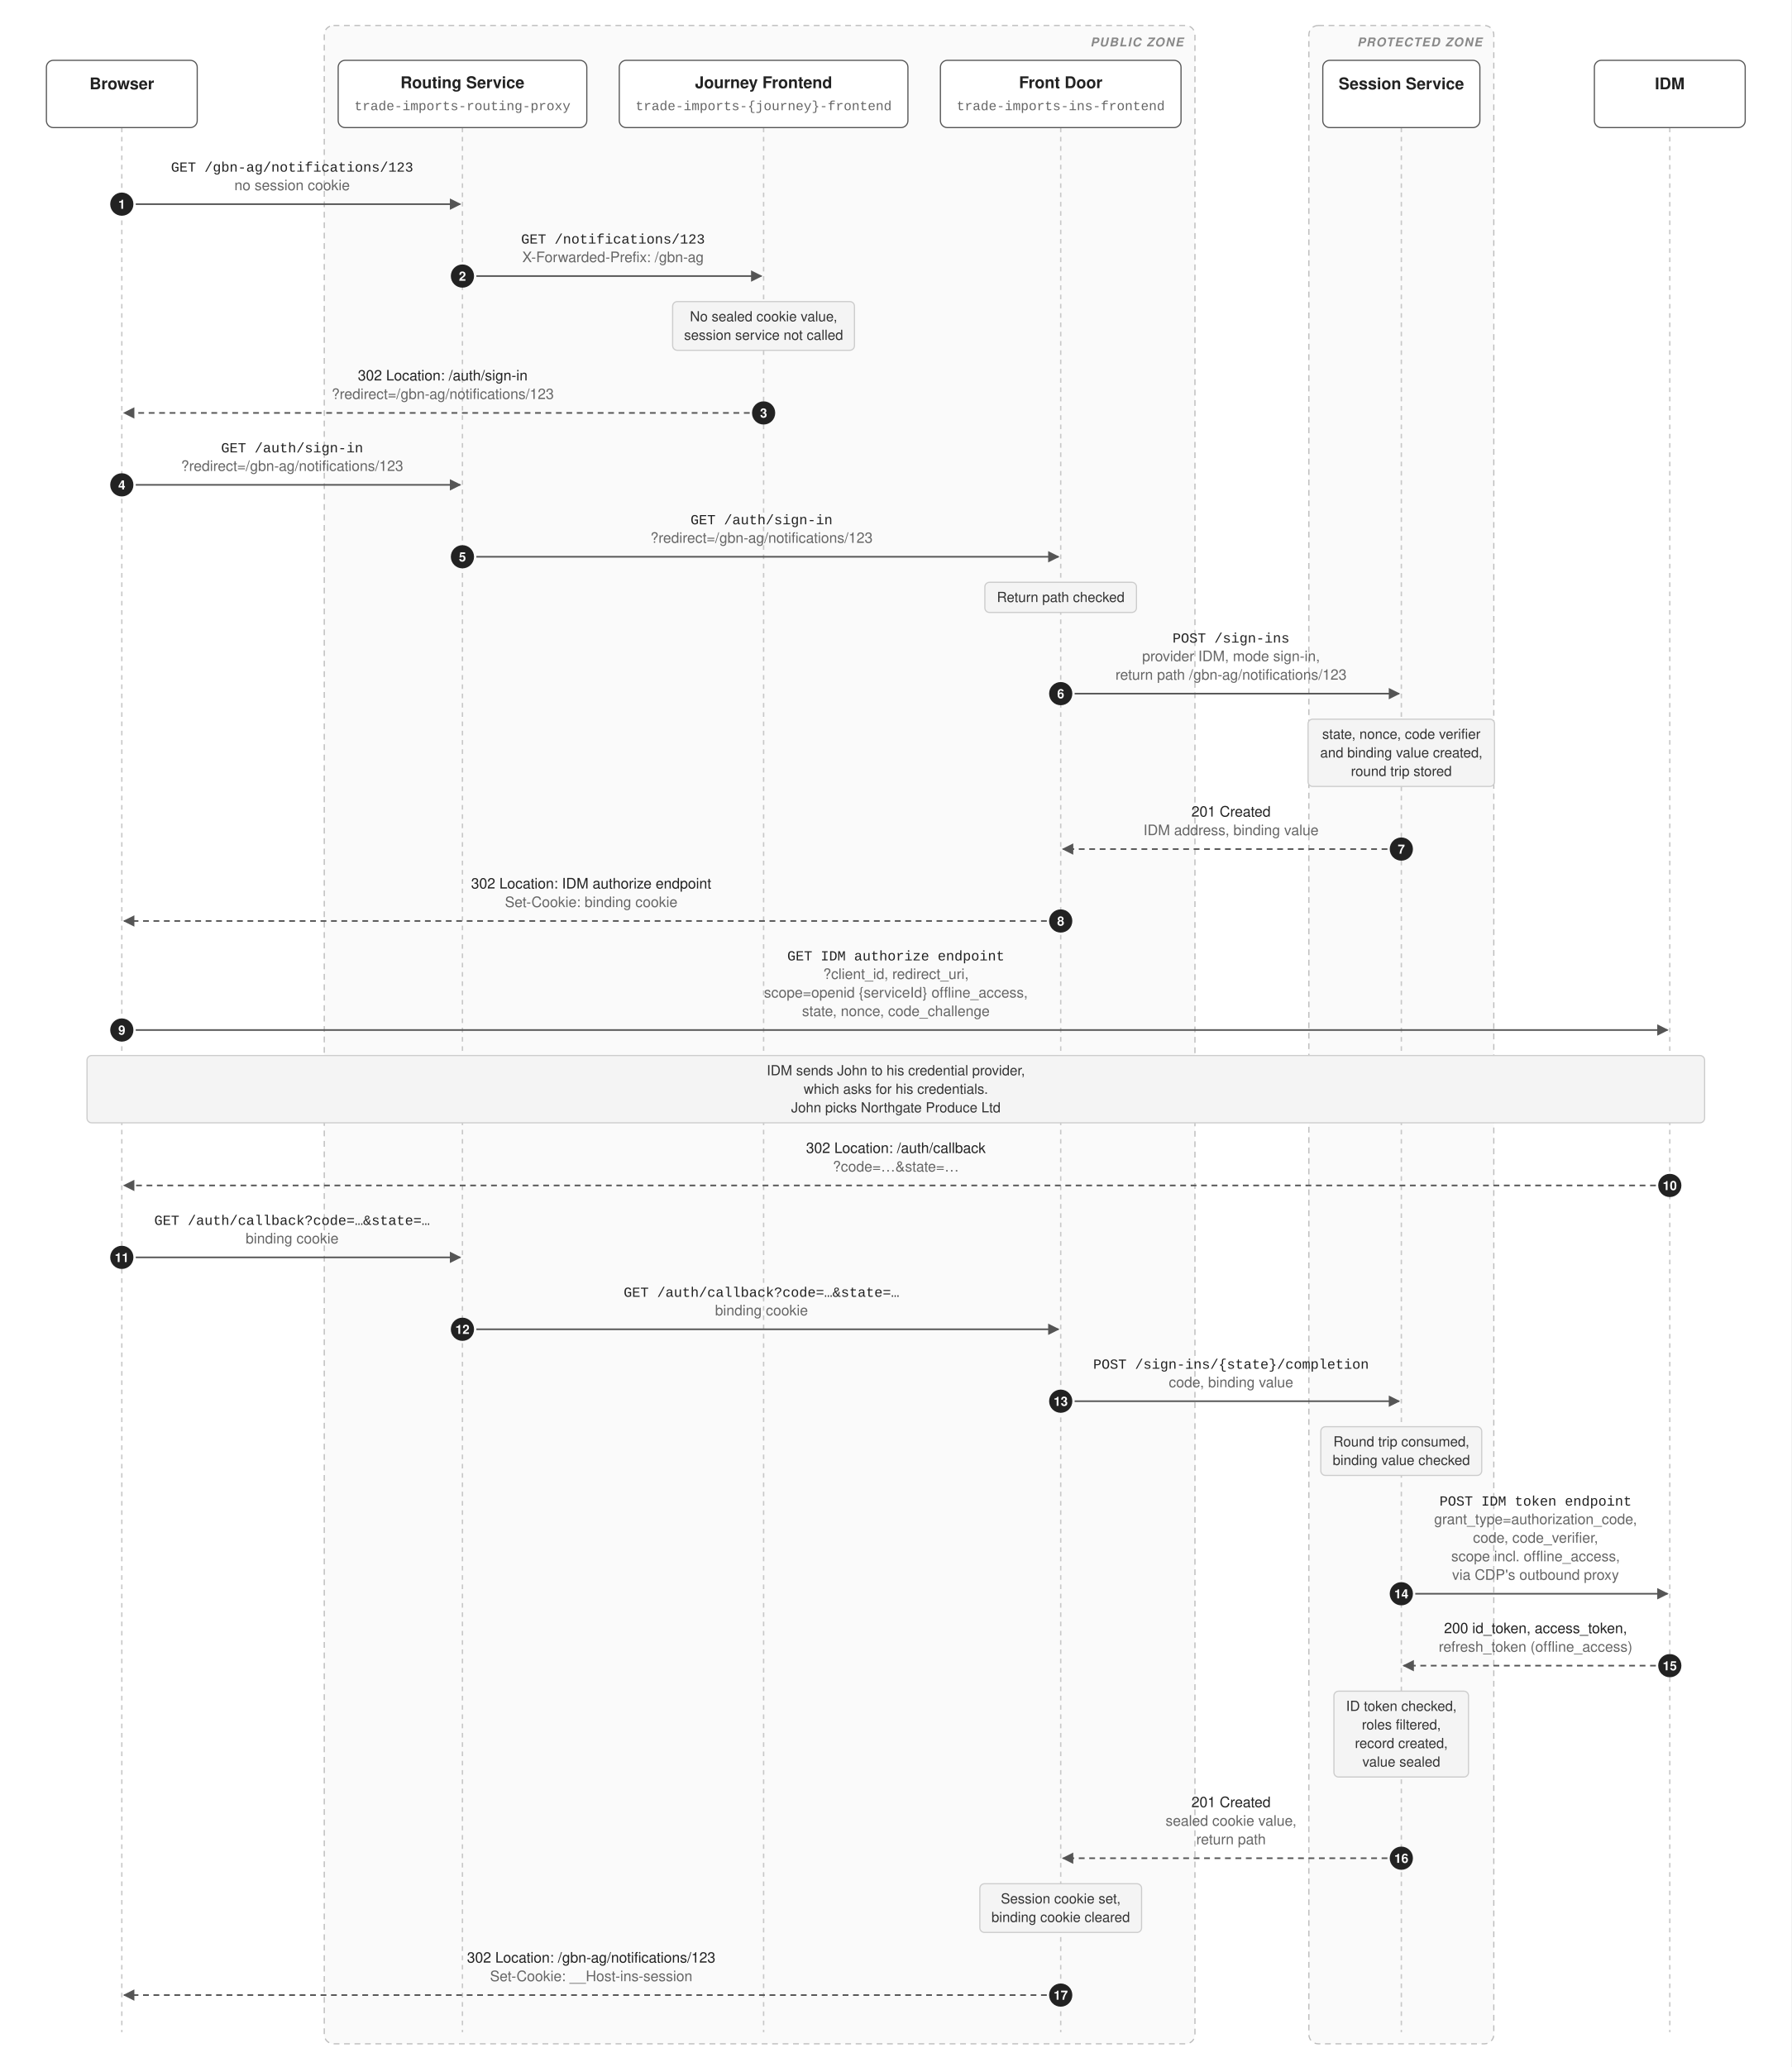
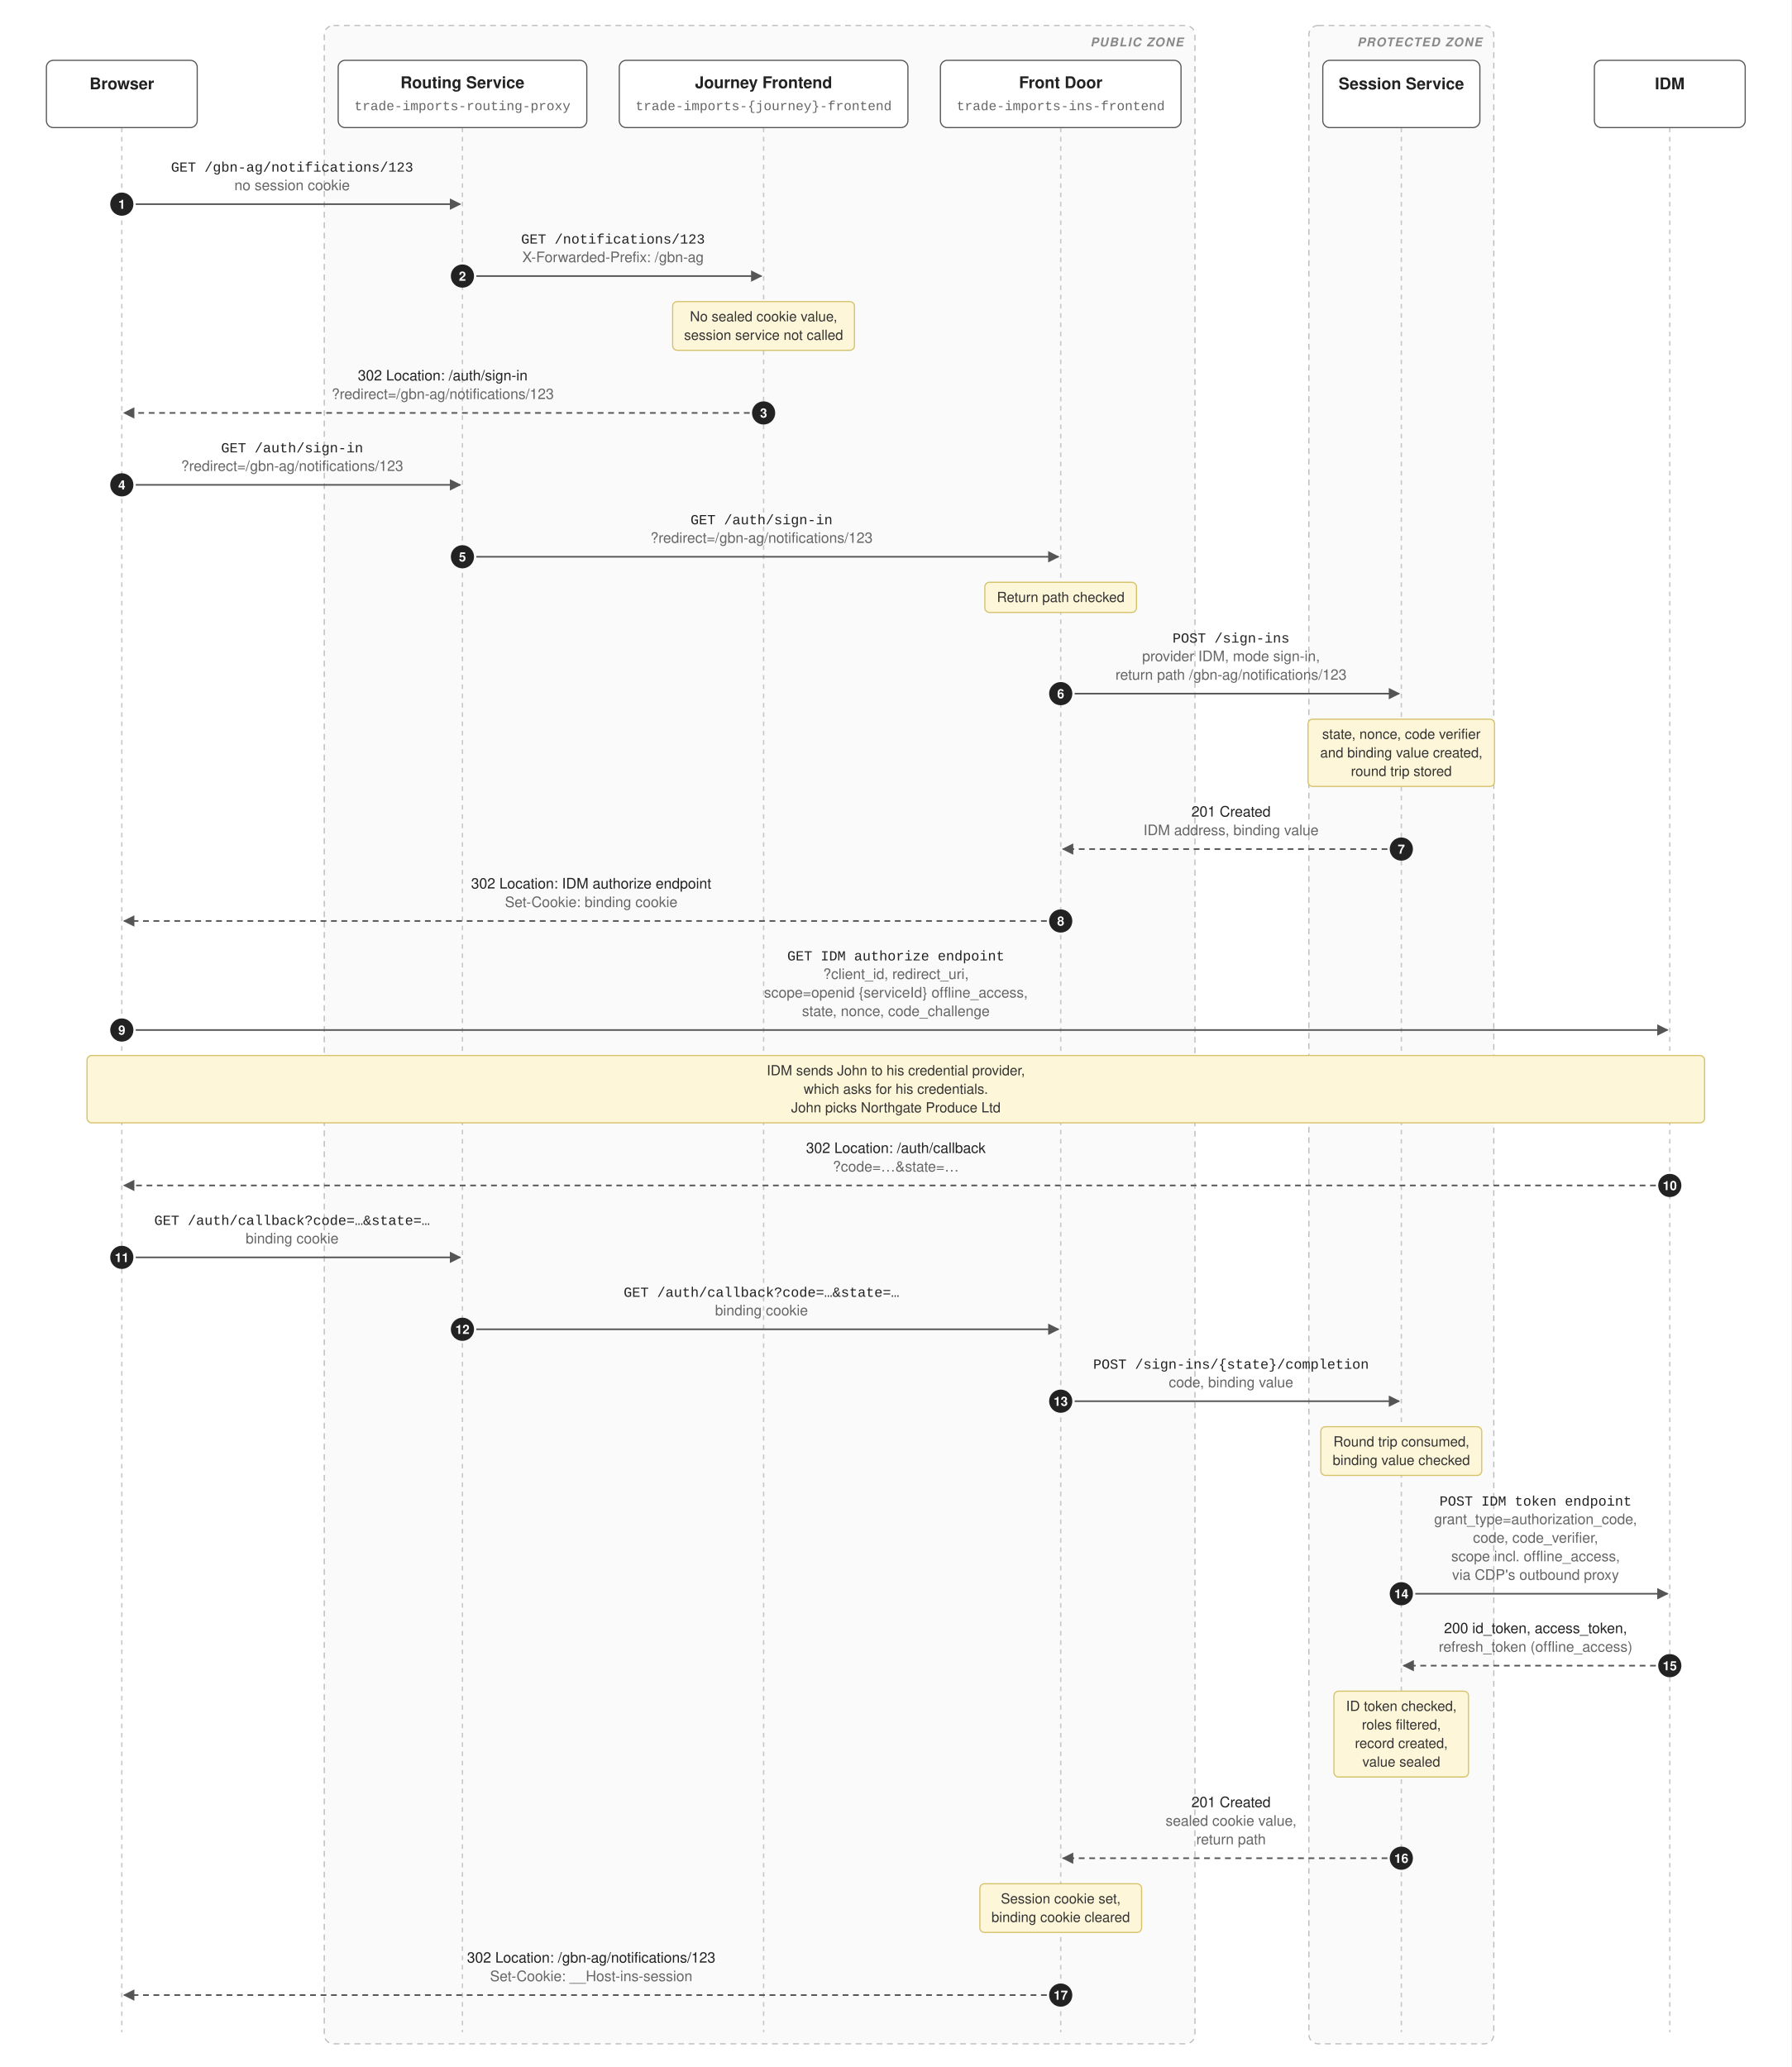
<svg xmlns="http://www.w3.org/2000/svg" viewBox="0 0 1544 1782" width="1544" height="1782" font-family="Helvetica Neue, Helvetica, Arial, sans-serif">
  <defs>
    <marker id="arw" viewBox="0 0 10 10" refX="9" refY="5" markerWidth="7" markerHeight="7" orient="auto-start-reverse">
      <path d="M 0 0 L 10 5 L 0 10 z" fill="#555555" />
    </marker>
  </defs>
  <rect x="0" y="0" width="1544" height="1782" fill="#ffffff" />
  <rect x="279.5" y="22" width="750.5" height="1740" rx="8" fill="#fafafa" stroke="#bbbbbb" stroke-dasharray="5 4" />
  <text x="1020" y="40" font-size="10.5" fill="#888888" text-anchor="end" font-weight="700" font-style="italic" letter-spacing="0.09em">PUBLIC ZONE</text>
  <rect x="1128.2" y="22" width="159.4" height="1740" rx="8" fill="#fafafa" stroke="#bbbbbb" stroke-dasharray="5 4" />
  <text x="1277.5" y="40" font-size="10.5" fill="#888888" text-anchor="end" font-weight="700" font-style="italic" letter-spacing="0.09em">PROTECTED ZONE</text>
  <line x1="105" y1="110" x2="105" y2="1752" stroke="#c8c8c8" stroke-width="1.2" stroke-dasharray="4 4" />
  <rect x="40" y="52" width="130" height="58" rx="6" fill="#ffffff" stroke="#555555" />
  <text x="105" y="77" font-size="14" fill="#222222" text-anchor="middle" font-weight="700">Browser</text>
  <line x1="398.6" y1="110" x2="398.6" y2="1752" stroke="#c8c8c8" stroke-width="1.2" stroke-dasharray="4 4" />
  <rect x="291.5" y="52" width="214.3" height="58" rx="6" fill="#ffffff" stroke="#555555" />
  <text x="398.6" y="76" font-size="14" fill="#222222" text-anchor="middle" font-weight="700">Routing Service</text>
  <text x="398.6" y="95" font-size="11.5" fill="#666666" text-anchor="middle" font-family="Menlo, Consolas, Courier New, monospace">trade-imports-routing-proxy</text>
  <line x1="658.2" y1="110" x2="658.2" y2="1752" stroke="#c8c8c8" stroke-width="1.2" stroke-dasharray="4 4" />
  <rect x="533.8" y="52" width="248.8" height="58" rx="6" fill="#ffffff" stroke="#555555" />
  <text x="658.2" y="76" font-size="14" fill="#222222" text-anchor="middle" font-weight="700">Journey Frontend</text>
  <text x="658.2" y="95" font-size="11.5" fill="#666666" text-anchor="middle" font-family="Menlo, Consolas, Courier New, monospace">trade-imports-{journey}-frontend</text>
  <line x1="914.3" y1="110" x2="914.3" y2="1752" stroke="#c8c8c8" stroke-width="1.2" stroke-dasharray="4 4" />
  <rect x="810.6" y="52" width="207.4" height="58" rx="6" fill="#ffffff" stroke="#555555" />
  <text x="914.3" y="76" font-size="14" fill="#222222" text-anchor="middle" font-weight="700">Front Door</text>
  <text x="914.3" y="95" font-size="11.5" fill="#666666" text-anchor="middle" font-family="Menlo, Consolas, Courier New, monospace">trade-imports-ins-frontend</text>
  <line x1="1207.9" y1="110" x2="1207.9" y2="1752" stroke="#c8c8c8" stroke-width="1.2" stroke-dasharray="4 4" />
  <rect x="1140.2" y="52" width="135.4" height="58" rx="6" fill="#ffffff" stroke="#555555" />
  <text x="1207.9" y="77" font-size="14" fill="#222222" text-anchor="middle" font-weight="700">Session Service</text>
  <line x1="1439.3" y1="110" x2="1439.3" y2="1752" stroke="#c8c8c8" stroke-width="1.2" stroke-dasharray="4 4" />
  <rect x="1374.3" y="52" width="130" height="58" rx="6" fill="#ffffff" stroke="#555555" />
  <text x="1439.3" y="77" font-size="14" fill="#222222" text-anchor="middle" font-weight="700">IDM</text>
  <text x="251.8" y="148" font-size="12" fill="#222222" text-anchor="middle" font-family="Menlo, Consolas, Courier New, monospace">GET /gbn-ag/notifications/123</text>
  <text x="251.8" y="164" font-size="12.5" fill="#666666" text-anchor="middle">no session cookie</text>
  <line x1="117" y1="176" x2="396.6" y2="176" stroke="#555555" stroke-width="1.4" marker-end="url(#arw)" />
  <circle cx="105" cy="176" r="10" fill="#222222" />
  <text x="105" y="180" font-size="11" fill="#ffffff" text-anchor="middle" font-weight="700">1</text>
  <text x="528.4" y="210" font-size="12" fill="#222222" text-anchor="middle" font-family="Menlo, Consolas, Courier New, monospace">GET /notifications/123</text>
  <text x="528.4" y="226" font-size="12.5" fill="#666666" text-anchor="middle">X-Forwarded-Prefix: /gbn-ag</text>
  <line x1="410.6" y1="238" x2="656.2" y2="238" stroke="#555555" stroke-width="1.4" marker-end="url(#arw)" />
  <circle cx="398.6" cy="238" r="10" fill="#222222" />
  <text x="398.6" y="242" font-size="11" fill="#ffffff" text-anchor="middle" font-weight="700">2</text>
-   <rect x="579.8" y="260" width="156.7" height="42" rx="4" fill="#f4f4f4" stroke="#cccccc" />
+   <rect x="579.8" y="260" width="156.7" height="42" rx="4" fill="#fdf6d8" stroke="#d6c26a" />
  <text x="658.2" y="277" font-size="12" fill="#333333" text-anchor="middle">No sealed cookie value,</text>
  <text x="658.2" y="293" font-size="12" fill="#333333" text-anchor="middle">session service not called</text>
  <text x="381.6" y="328" font-size="12.5" fill="#222222" text-anchor="middle">302 Location: /auth/sign-in</text>
  <text x="381.6" y="344" font-size="12.5" fill="#666666" text-anchor="middle">?redirect=/gbn-ag/notifications/123</text>
  <line x1="646.2" y1="356" x2="107" y2="356" stroke="#555555" stroke-width="1.4" stroke-dasharray="5 4" marker-end="url(#arw)" />
  <circle cx="658.2" cy="356" r="10" fill="#222222" />
  <text x="658.2" y="360" font-size="11" fill="#ffffff" text-anchor="middle" font-weight="700">3</text>
  <text x="251.8" y="390" font-size="12" fill="#222222" text-anchor="middle" font-family="Menlo, Consolas, Courier New, monospace">GET /auth/sign-in</text>
  <text x="251.8" y="406" font-size="12.5" fill="#666666" text-anchor="middle">?redirect=/gbn-ag/notifications/123</text>
  <line x1="117" y1="418" x2="396.6" y2="418" stroke="#555555" stroke-width="1.4" marker-end="url(#arw)" />
  <circle cx="105" cy="418" r="10" fill="#222222" />
  <text x="105" y="422" font-size="11" fill="#ffffff" text-anchor="middle" font-weight="700">4</text>
  <text x="656.4" y="452" font-size="12" fill="#222222" text-anchor="middle" font-family="Menlo, Consolas, Courier New, monospace">GET /auth/sign-in</text>
  <text x="656.4" y="468" font-size="12.5" fill="#666666" text-anchor="middle">?redirect=/gbn-ag/notifications/123</text>
  <line x1="410.6" y1="480" x2="912.3" y2="480" stroke="#555555" stroke-width="1.4" marker-end="url(#arw)" />
  <circle cx="398.6" cy="480" r="10" fill="#222222" />
  <text x="398.6" y="484" font-size="11" fill="#ffffff" text-anchor="middle" font-weight="700">5</text>
-   <rect x="848.9" y="502" width="130.7" height="26" rx="4" fill="#f4f4f4" stroke="#cccccc" />
+   <rect x="848.9" y="502" width="130.7" height="26" rx="4" fill="#fdf6d8" stroke="#d6c26a" />
  <text x="914.3" y="519" font-size="12" fill="#333333" text-anchor="middle">Return path checked</text>
  <text x="1061.1" y="554" font-size="12" fill="#222222" text-anchor="middle" font-family="Menlo, Consolas, Courier New, monospace">POST /sign-ins</text>
  <text x="1061.1" y="570" font-size="12.5" fill="#666666" text-anchor="middle">provider IDM, mode sign-in,</text>
  <text x="1061.1" y="586" font-size="12.5" fill="#666666" text-anchor="middle">return path /gbn-ag/notifications/123</text>
  <line x1="926.3" y1="598" x2="1205.9" y2="598" stroke="#555555" stroke-width="1.4" marker-end="url(#arw)" />
  <circle cx="914.3" cy="598" r="10" fill="#222222" />
  <text x="914.3" y="602" font-size="11" fill="#ffffff" text-anchor="middle" font-weight="700">6</text>
-   <rect x="1127.5" y="620" width="160.7" height="58" rx="4" fill="#f4f4f4" stroke="#cccccc" />
+   <rect x="1127.5" y="620" width="160.7" height="58" rx="4" fill="#fdf6d8" stroke="#d6c26a" />
  <text x="1207.9" y="637" font-size="12" fill="#333333" text-anchor="middle">state, nonce, code verifier</text>
  <text x="1207.9" y="653" font-size="12" fill="#333333" text-anchor="middle">and binding value created,</text>
  <text x="1207.9" y="669" font-size="12" fill="#333333" text-anchor="middle">round trip stored</text>
  <text x="1061.1" y="704" font-size="12.5" fill="#222222" text-anchor="middle">201 Created</text>
  <text x="1061.1" y="720" font-size="12.5" fill="#666666" text-anchor="middle">IDM address, binding value</text>
  <line x1="1195.9" y1="732" x2="916.3" y2="732" stroke="#555555" stroke-width="1.4" stroke-dasharray="5 4" marker-end="url(#arw)" />
  <circle cx="1207.9" cy="732" r="10" fill="#222222" />
  <text x="1207.9" y="736" font-size="11" fill="#ffffff" text-anchor="middle" font-weight="700">7</text>
  <text x="509.6" y="766" font-size="12.5" fill="#222222" text-anchor="middle">302 Location: IDM authorize endpoint</text>
  <text x="509.6" y="782" font-size="12.5" fill="#666666" text-anchor="middle">Set-Cookie: binding cookie</text>
  <line x1="902.3" y1="794" x2="107" y2="794" stroke="#555555" stroke-width="1.4" stroke-dasharray="5 4" marker-end="url(#arw)" />
  <circle cx="914.3" cy="794" r="10" fill="#222222" />
  <text x="914.3" y="798" font-size="11" fill="#ffffff" text-anchor="middle" font-weight="700">8</text>
  <text x="772.2" y="828" font-size="12" fill="#222222" text-anchor="middle" font-family="Menlo, Consolas, Courier New, monospace">GET IDM authorize endpoint</text>
  <text x="772.2" y="844" font-size="12.5" fill="#666666" text-anchor="middle">?client_id, redirect_uri,</text>
  <text x="772.2" y="860" font-size="12.5" fill="#666666" text-anchor="middle">scope=openid {serviceId} offline_access,</text>
  <text x="772.2" y="876" font-size="12.5" fill="#666666" text-anchor="middle">state, nonce, code_challenge</text>
  <line x1="117" y1="888" x2="1437.3" y2="888" stroke="#555555" stroke-width="1.4" marker-end="url(#arw)" />
  <circle cx="105" cy="888" r="10" fill="#222222" />
  <text x="105" y="892" font-size="11" fill="#ffffff" text-anchor="middle" font-weight="700">9</text>
-   <rect x="75" y="910" width="1394.3" height="58" rx="4" fill="#f4f4f4" stroke="#cccccc" />
+   <rect x="75" y="910" width="1394.3" height="58" rx="4" fill="#fdf6d8" stroke="#d6c26a" />
  <text x="772.2" y="927" font-size="12" fill="#333333" text-anchor="middle">IDM sends John to his credential provider,</text>
  <text x="772.2" y="943" font-size="12" fill="#333333" text-anchor="middle">which asks for his credentials.</text>
  <text x="772.2" y="959" font-size="12" fill="#333333" text-anchor="middle">John picks Northgate Produce Ltd</text>
  <text x="772.2" y="994" font-size="12.5" fill="#222222" text-anchor="middle">302 Location: /auth/callback</text>
  <text x="772.2" y="1010" font-size="12.5" fill="#666666" text-anchor="middle">?code=…&amp;state=…</text>
  <line x1="1427.3" y1="1022" x2="107" y2="1022" stroke="#555555" stroke-width="1.4" stroke-dasharray="5 4" marker-end="url(#arw)" />
  <circle cx="1439.3" cy="1022" r="10" fill="#222222" />
  <text x="1439.3" y="1026" font-size="11" fill="#ffffff" text-anchor="middle" font-weight="700">10</text>
  <text x="251.8" y="1056" font-size="12" fill="#222222" text-anchor="middle" font-family="Menlo, Consolas, Courier New, monospace">GET /auth/callback?code=…&amp;state=…</text>
  <text x="251.8" y="1072" font-size="12.5" fill="#666666" text-anchor="middle">binding cookie</text>
  <line x1="117" y1="1084" x2="396.6" y2="1084" stroke="#555555" stroke-width="1.4" marker-end="url(#arw)" />
  <circle cx="105" cy="1084" r="10" fill="#222222" />
  <text x="105" y="1088" font-size="11" fill="#ffffff" text-anchor="middle" font-weight="700">11</text>
  <text x="656.4" y="1118" font-size="12" fill="#222222" text-anchor="middle" font-family="Menlo, Consolas, Courier New, monospace">GET /auth/callback?code=…&amp;state=…</text>
  <text x="656.4" y="1134" font-size="12.5" fill="#666666" text-anchor="middle">binding cookie</text>
  <line x1="410.6" y1="1146" x2="912.3" y2="1146" stroke="#555555" stroke-width="1.4" marker-end="url(#arw)" />
  <circle cx="398.6" cy="1146" r="10" fill="#222222" />
  <text x="398.6" y="1150" font-size="11" fill="#ffffff" text-anchor="middle" font-weight="700">12</text>
  <text x="1061.1" y="1180" font-size="12" fill="#222222" text-anchor="middle" font-family="Menlo, Consolas, Courier New, monospace">POST /sign-ins/{state}/completion</text>
  <text x="1061.1" y="1196" font-size="12.5" fill="#666666" text-anchor="middle">code, binding value</text>
  <line x1="926.3" y1="1208" x2="1205.9" y2="1208" stroke="#555555" stroke-width="1.4" marker-end="url(#arw)" />
  <circle cx="914.3" cy="1208" r="10" fill="#222222" />
  <text x="914.3" y="1212" font-size="11" fill="#ffffff" text-anchor="middle" font-weight="700">13</text>
-   <rect x="1138.5" y="1230" width="138.7" height="42" rx="4" fill="#f4f4f4" stroke="#cccccc" />
+   <rect x="1138.5" y="1230" width="138.7" height="42" rx="4" fill="#fdf6d8" stroke="#d6c26a" />
  <text x="1207.9" y="1247" font-size="12" fill="#333333" text-anchor="middle">Round trip consumed,</text>
  <text x="1207.9" y="1263" font-size="12" fill="#333333" text-anchor="middle">binding value checked</text>
  <text x="1323.6" y="1298" font-size="12" fill="#222222" text-anchor="middle" font-family="Menlo, Consolas, Courier New, monospace">POST IDM token endpoint</text>
  <text x="1323.6" y="1314" font-size="12.5" fill="#666666" text-anchor="middle">grant_type=authorization_code,</text>
  <text x="1323.6" y="1330" font-size="12.5" fill="#666666" text-anchor="middle">code, code_verifier,</text>
  <text x="1323.6" y="1346" font-size="12.5" fill="#666666" text-anchor="middle">scope incl. offline_access,</text>
  <text x="1323.6" y="1362" font-size="12.5" fill="#666666" text-anchor="middle">via CDP's outbound proxy</text>
  <line x1="1219.9" y1="1374" x2="1437.3" y2="1374" stroke="#555555" stroke-width="1.4" marker-end="url(#arw)" />
  <circle cx="1207.9" cy="1374" r="10" fill="#222222" />
  <text x="1207.9" y="1378" font-size="11" fill="#ffffff" text-anchor="middle" font-weight="700">14</text>
  <text x="1323.6" y="1408" font-size="12.5" fill="#222222" text-anchor="middle">200 id_token, access_token,</text>
  <text x="1323.6" y="1424" font-size="12.5" fill="#666666" text-anchor="middle">refresh_token (offline_access)</text>
  <line x1="1427.3" y1="1436" x2="1209.9" y2="1436" stroke="#555555" stroke-width="1.4" stroke-dasharray="5 4" marker-end="url(#arw)" />
  <circle cx="1439.3" cy="1436" r="10" fill="#222222" />
  <text x="1439.3" y="1440" font-size="11" fill="#ffffff" text-anchor="middle" font-weight="700">15</text>
-   <rect x="1149.8" y="1458" width="116" height="74" rx="4" fill="#f4f4f4" stroke="#cccccc" />
+   <rect x="1149.8" y="1458" width="116" height="74" rx="4" fill="#fdf6d8" stroke="#d6c26a" />
  <text x="1207.9" y="1475" font-size="12" fill="#333333" text-anchor="middle">ID token checked,</text>
  <text x="1207.9" y="1491" font-size="12" fill="#333333" text-anchor="middle">roles filtered,</text>
  <text x="1207.9" y="1507" font-size="12" fill="#333333" text-anchor="middle">record created,</text>
  <text x="1207.9" y="1523" font-size="12" fill="#333333" text-anchor="middle">value sealed</text>
  <text x="1061.1" y="1558" font-size="12.5" fill="#222222" text-anchor="middle">201 Created</text>
  <text x="1061.1" y="1574" font-size="12.5" fill="#666666" text-anchor="middle">sealed cookie value,</text>
  <text x="1061.1" y="1590" font-size="12.5" fill="#666666" text-anchor="middle">return path</text>
  <line x1="1195.9" y1="1602" x2="916.3" y2="1602" stroke="#555555" stroke-width="1.4" stroke-dasharray="5 4" marker-end="url(#arw)" />
  <circle cx="1207.9" cy="1602" r="10" fill="#222222" />
  <text x="1207.9" y="1606" font-size="11" fill="#ffffff" text-anchor="middle" font-weight="700">16</text>
-   <rect x="844.6" y="1624" width="139.4" height="42" rx="4" fill="#f4f4f4" stroke="#cccccc" />
+   <rect x="844.6" y="1624" width="139.4" height="42" rx="4" fill="#fdf6d8" stroke="#d6c26a" />
  <text x="914.3" y="1641" font-size="12" fill="#333333" text-anchor="middle">Session cookie set,</text>
  <text x="914.3" y="1657" font-size="12" fill="#333333" text-anchor="middle">binding cookie cleared</text>
  <text x="509.6" y="1692" font-size="12.5" fill="#222222" text-anchor="middle">302 Location: /gbn-ag/notifications/123</text>
  <text x="509.6" y="1708" font-size="12.5" fill="#666666" text-anchor="middle">Set-Cookie: __Host-ins-session</text>
  <line x1="902.3" y1="1720" x2="107" y2="1720" stroke="#555555" stroke-width="1.4" stroke-dasharray="5 4" marker-end="url(#arw)" />
  <circle cx="914.3" cy="1720" r="10" fill="#222222" />
  <text x="914.3" y="1724" font-size="11" fill="#ffffff" text-anchor="middle" font-weight="700">17</text>
</svg>
